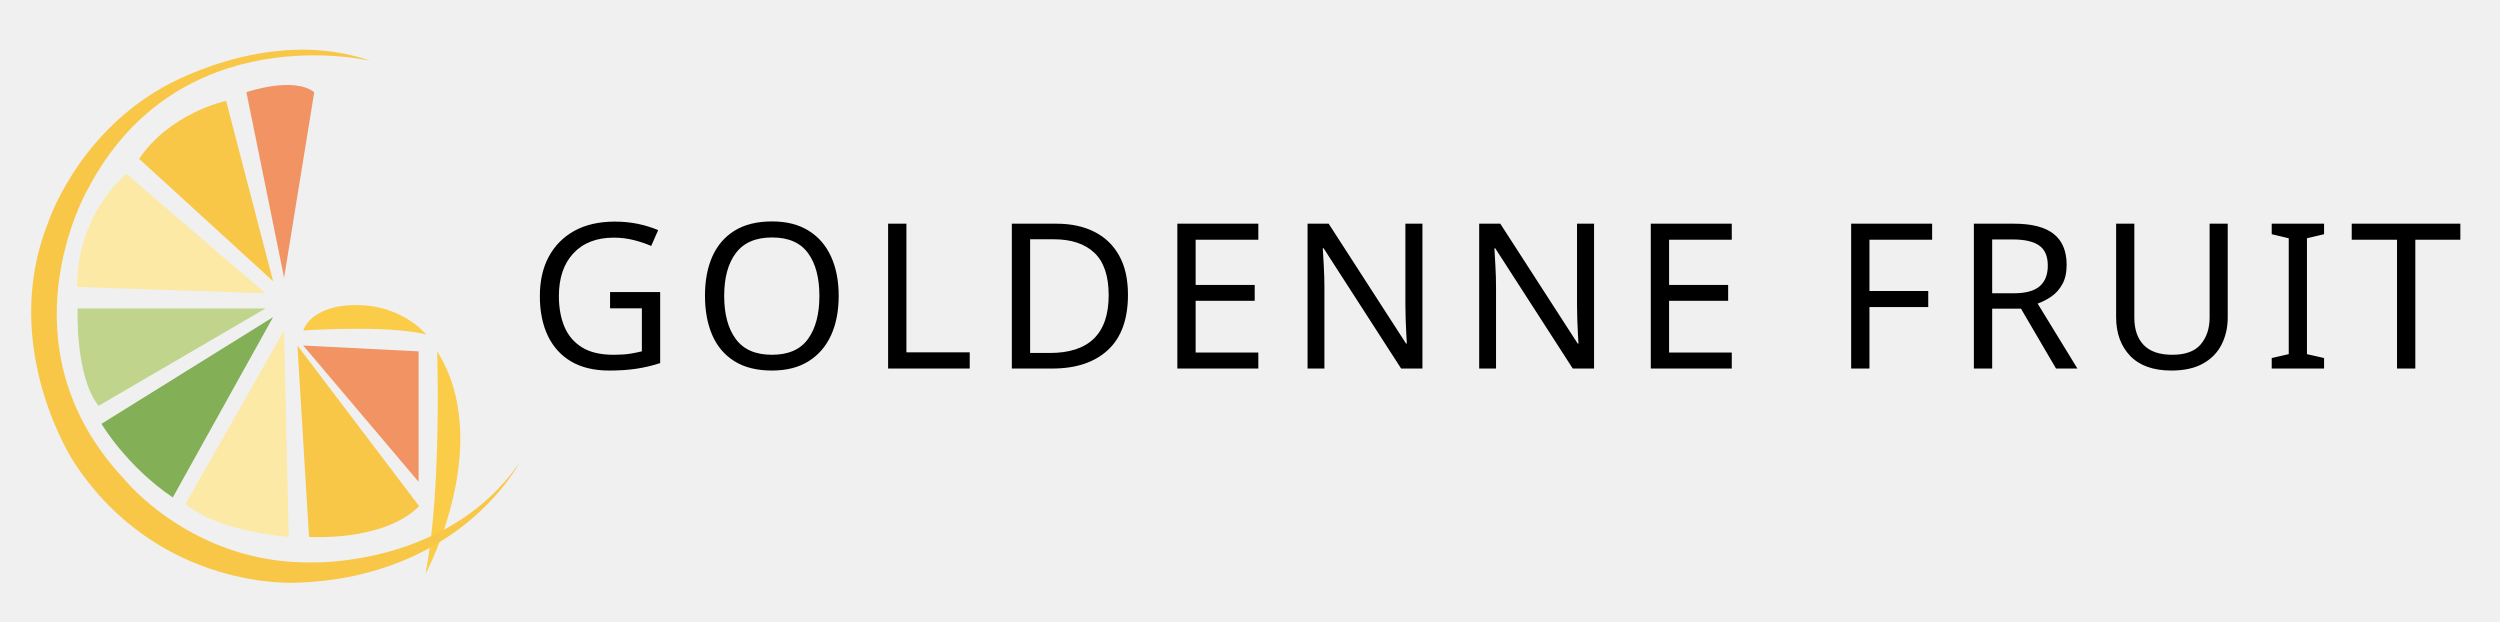
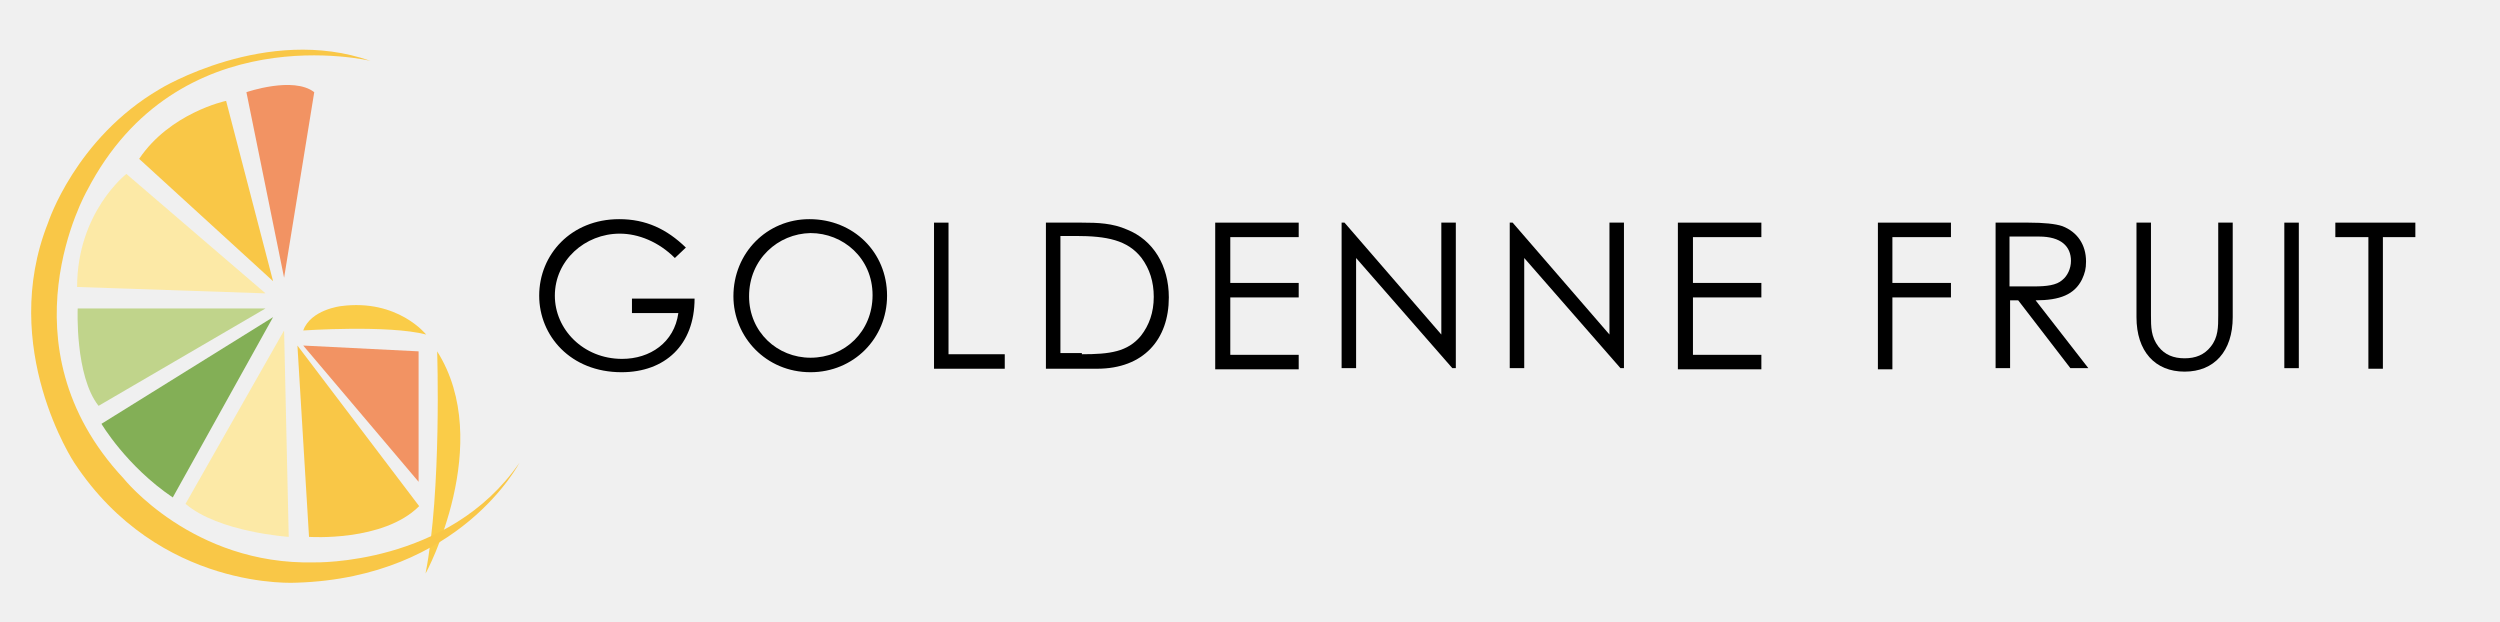
<svg xmlns="http://www.w3.org/2000/svg" version="1.1" id="Layer_1" x="0px" y="0px" viewBox="0 0 431.2 107.2" style="enable-background:new 0 0 431.2 107.2;" xml:space="preserve">
  <style type="text/css">
	.st0{display:none;fill:#FACC48;}
	.st1{display:none;fill:#FFFFFF;}
	.st2{fill:#83AF56;}
	.st3{fill:#FCE9A6;}
	.st4{fill:#F9C747;}
	.st5{fill:#F29363;}
	.st6{fill:#C0D48B;}
	.st7{fill:#FACC48;}
- 	.st8{fill:none;}
- 	.st9{font-family:'CenturyGothicPro';}
- 	.st10{font-size:35px;}
- 	.st11{letter-spacing:3;}
</style>
  <circle class="st0" cx="45.1" cy="59.2" r="71.6" />
  <path class="st1" d="M118.9,57.1c0,37.7-31,68.3-69.1,68.3s-69.1-30.6-69.1-68.3s31-68.3,69.1-68.3c5.2,0,10.2,0.6,15.1,1.6  C95.8-2.8,118.9,24.5,118.9,57.1z" />
  <path class="st2" d="M29.8,85.8l17.3-31.1L17.5,73.1C17.5,73.1,21.8,80.4,29.8,85.8z" />
  <path class="st3" d="M49,57l0.8,35.6c0,0-12.1-0.8-17.8-5.7L49,57z" />
  <path class="st4" d="M51.3,59.6l2,33c0,0,12.8,0.9,19-5.3L51.3,59.6z" />
  <polygon class="st5" points="72.2,83.1 72.2,60.6 52.3,59.6 " />
  <path class="st6" d="M17,70l28.8-16.8H13.4C13.4,53.2,12.9,64.8,17,70z" />
  <path class="st3" d="M13.3,49.5l32.5,1.1L21.8,30C21.8,30,13.3,36.6,13.3,49.5z" />
  <path class="st4" d="M24,27.4l23.1,21.1l-8.1-31.1C38.9,17.4,29.3,19.5,24,27.4z" />
  <path class="st5" d="M42.5,15.9c0,0,8.1-2.8,11.7,0l-5.2,32L42.5,15.9z" />
  <path class="st7" d="M52.3,57c0,0,14.7-1,21.2,0.7c0,0-4.9-6.2-14.7-4.9C58.8,52.8,53.6,53.4,52.3,57z" />
  <path class="st0" d="M137.5,98.3" />
  <path class="st7" d="M75.4,60.6c0,0,0.8,24-2,38.3C73.5,98.9,85.4,76.4,75.4,60.6z" />
-   <rect x="91" y="37.8" class="st8" width="524.8" height="127.7" />
-   <text transform="matrix(1 0 0 1 90.9735 63.5668)" class="st9 st10 st11">GOLDENNE FRUIT</text>
+   <g>
+     <path d="M119.8,51.5c0,8-5.1,12.7-12.6,12.7C98.4,64.2,93,57.9,93,51c0-7.1,5.5-13.2,13.8-13.2c4.6,0,8.2,1.7,11.5,4.9l-1.9,1.8   c-2.8-2.8-6.3-4.2-9.5-4.2c-6,0-11.2,4.6-11.2,10.7c0,5.8,4.9,10.9,11.6,10.9c4.8,0,9-2.8,9.7-7.9h-8v-2.5H119.8z" />
+     <path d="M153,51c0,7.4-5.8,13.2-13.2,13.2c-7.7,0-13.3-6.1-13.3-13.1c0-7.5,5.8-13.3,13.1-13.3C147.2,37.8,153,43.5,153,51z    M129.2,51.1c0,6.2,4.9,10.6,10.6,10.6c5.9,0,10.7-4.5,10.7-10.8c0-6.4-5.1-10.7-10.7-10.7C134.2,40.3,129.2,44.7,129.2,51.1z" />
+     <path d="M161.1,38.4h2.5v22.7h9.7v2.5h-12.2V38.4z" />
+     <path d="M180.4,38.4h6.2c2.8,0,5.3,0.1,7.8,1.2c4.5,1.8,7.2,6.2,7.2,11.7c0,7.2-4.3,12.3-12.4,12.3h-8.8V38.4z M186.6,61.1   c4.8,0,7.9-0.4,10.2-3.2c1.4-1.8,2.2-4,2.2-6.7c0-2.6-0.7-4.8-2.1-6.7c-2.4-3.1-6-3.8-11.4-3.8h-2.6v20.2H186.6z" />
+     <path d="M209.6,38.4h14.4v2.5h-11.8v7.9h11.8v2.5h-11.8v9.9h11.8v2.5h-14.4V38.4z" />
+     <path d="M231.4,63.6V38.4h0.5l16.7,19.3V38.4h2.5v25.1h-0.6l-16.6-19v19H231.4z" />
+     <path d="M260.4,63.6V38.4h0.5l16.7,19.3V38.4h2.5v25.1h-0.6l-16.6-19v19H260.4z" />
+     <path d="M289.4,38.4h14.4v2.5h-11.8v7.9h11.8v2.5h-11.8v9.9h11.8v2.5h-14.4V38.4z" />
+     <path d="M323.9,38.4h12.6v2.5h-10.1v7.9h10.1v2.5h-10.1v12.4h-2.5V38.4z" />
+     <path d="M344.1,38.4h5.8c2.6,0,4.6,0.2,5.8,0.6c2.6,1,4.1,3.2,4.1,6.1c0,1.3-0.2,2-0.7,3.1c-1.3,2.6-3.8,3.6-8,3.6l9.1,11.7h-3.1   l-9-11.7h-1.4v11.7h-2.5V38.4z M346.6,40.9v8.5c1.4,0,2.8,0,4.2,0c2.2,0,3.9-0.2,4.9-1.1c0.9-0.7,1.5-2,1.5-3.3   c0-2.5-1.7-4.2-5.5-4.2H346.6z" />
+     <path d="M382.6,38.4h2.5v16.3c0,5.9-3.2,9.4-8.3,9.4s-8.3-3.5-8.3-9.4V38.4h2.5v16c0,2,0,3.7,1.3,5.4c1.1,1.4,2.6,2,4.5,2   c1.9,0,3.4-0.6,4.5-2c1.3-1.6,1.3-3.4,1.3-5.4V38.4z" />
+     <path d="M394,38.4h2.5v25.1H394V38.4z" />
+     <path d="M402.8,40.9v-2.5h13.8v2.5H411v22.7h-2.5V40.9H402.8z" />
+   </g>
  <path class="st4" d="M63.9,10.5c0,0-33.2-8-48.9,22.4c0,0-15.2,26.6,6.3,49.6c0,0,11.9,15,32.9,14.5c0,0,23.2,0.6,35.4-17.2  c0,0-10.2,19.8-38.4,20.7c0,0-23.7,1.6-38.4-20.7c0,0-13.1-19.8-4.5-41.4c0,0,4.7-14.5,19.2-23C27.6,15.3,46,4.2,63.9,10.5z" />
</svg>
